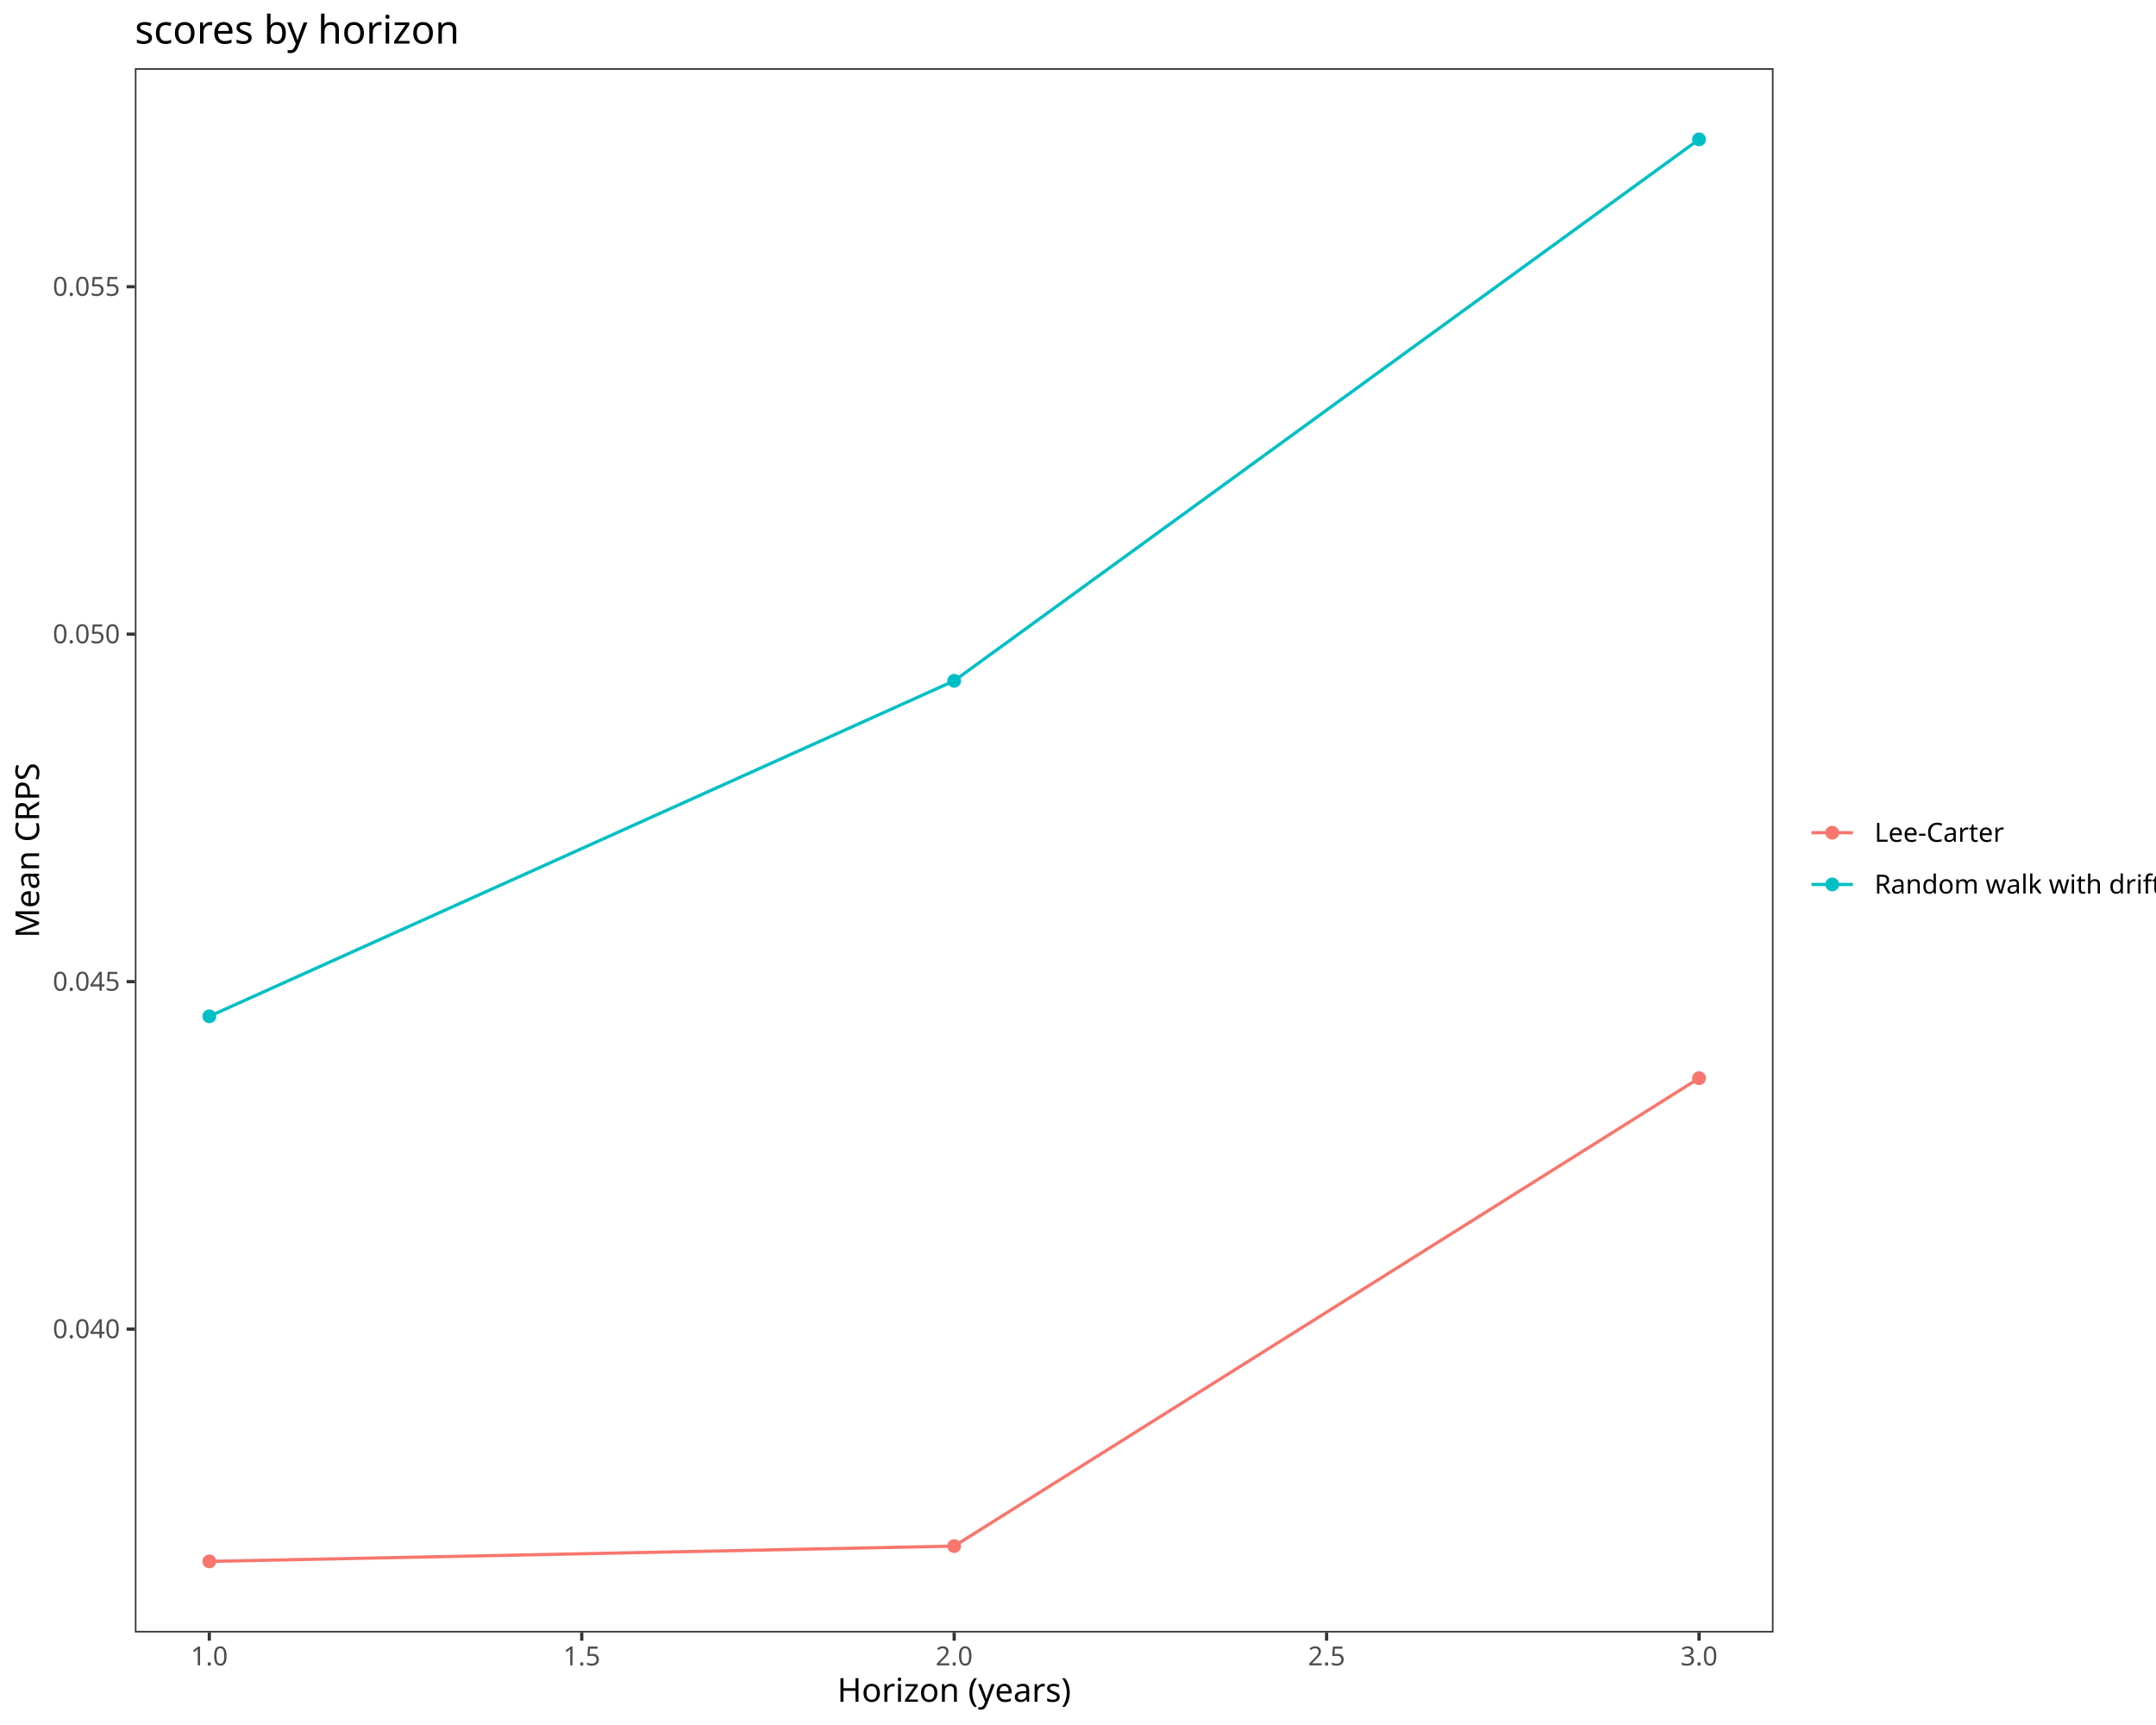
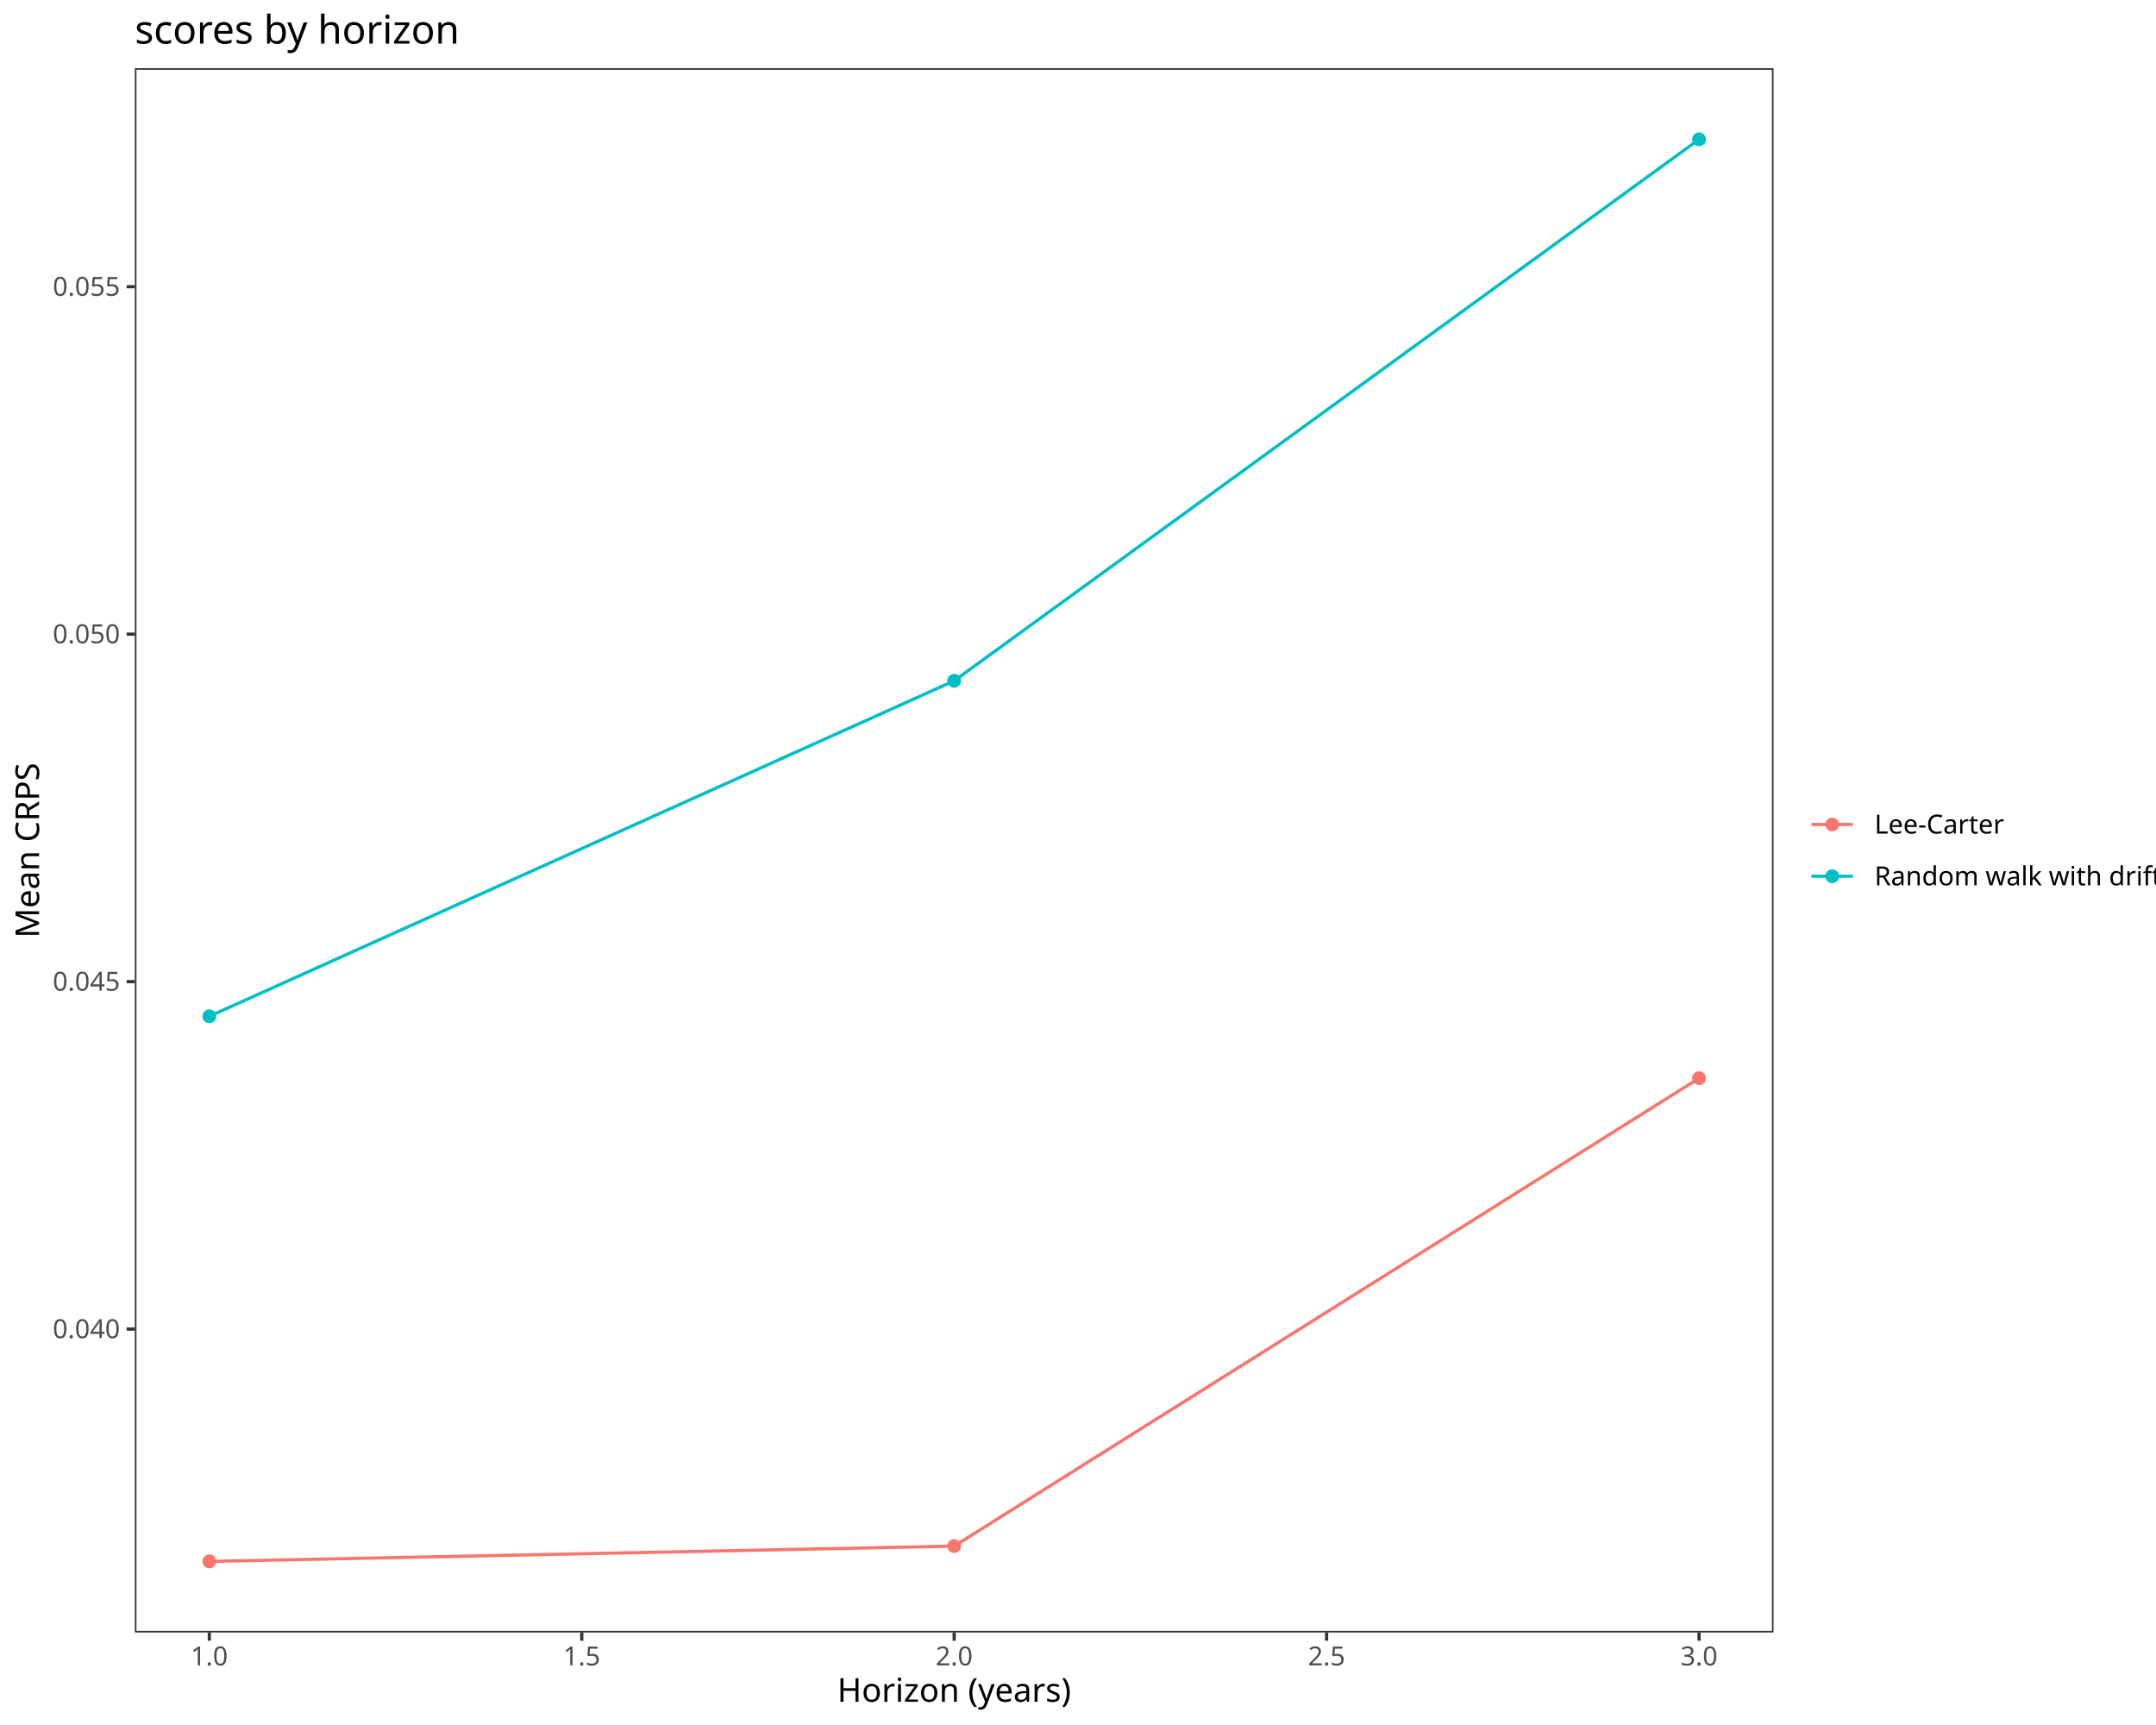
<svg xmlns="http://www.w3.org/2000/svg" class="svglite" data-engine-version="2.0" width="720.00pt" height="576.00pt" viewBox="0 0 720.00 576.00">
  <defs>
    <style type="text/css">
    .svglite line, .svglite polyline, .svglite polygon, .svglite path, .svglite rect, .svglite circle {
      fill: none;
      stroke: #000000;
      stroke-linecap: round;
      stroke-linejoin: round;
      stroke-miterlimit: 10.00;
    }
  </style>
  </defs>
  <rect width="100%" height="100%" style="stroke: none; fill: #FFFFFF;" />
  <defs>
    <clipPath id="cpMC4wMHw3MjAuMDB8MC4wMHw1NzYuMDA=">
      <rect x="0.00" y="0.00" width="720.00" height="576.00" />
    </clipPath>
  </defs>
  <g clip-path="url(#cpMC4wMHw3MjAuMDB8MC4wMHw1NzYuMDA=)">
    <rect x="0.00" y="0.00" width="720.00" height="576.00" style="stroke-width: 1.07; stroke: #FFFFFF; fill: #FFFFFF;" />
  </g>
  <defs>
    <clipPath id="cpNDUuMDN8NTkyLjI3fDIyLjc4fDU0NS4xMQ==">
      <rect x="45.03" y="22.78" width="547.25" height="522.33" />
    </clipPath>
  </defs>
  <g clip-path="url(#cpNDUuMDN8NTkyLjI3fDIyLjc4fDU0NS4xMQ==)">
    <rect x="45.03" y="22.78" width="547.25" height="522.33" style="stroke-width: 1.07; stroke: none; fill: #FFFFFF;" />
    <polyline points="69.90,521.37 318.65,516.26 567.40,360.02 " style="stroke-width: 1.07; stroke: #F8766D; stroke-linecap: butt;" />
    <polyline points="69.90,339.36 318.65,227.33 567.40,46.53 " style="stroke-width: 1.07; stroke: #00BFC4; stroke-linecap: butt;" />
    <circle cx="69.90" cy="339.36" r="1.95" style="stroke-width: 0.71; stroke: #00BFC4; fill: #00BFC4;" />
    <circle cx="318.65" cy="227.33" r="1.95" style="stroke-width: 0.71; stroke: #00BFC4; fill: #00BFC4;" />
    <circle cx="567.40" cy="46.53" r="1.95" style="stroke-width: 0.71; stroke: #00BFC4; fill: #00BFC4;" />
    <circle cx="69.90" cy="521.37" r="1.95" style="stroke-width: 0.71; stroke: #F8766D; fill: #F8766D;" />
    <circle cx="318.65" cy="516.26" r="1.95" style="stroke-width: 0.71; stroke: #F8766D; fill: #F8766D;" />
    <circle cx="567.40" cy="360.02" r="1.95" style="stroke-width: 0.71; stroke: #F8766D; fill: #F8766D;" />
    <rect x="45.03" y="22.78" width="547.25" height="522.33" style="stroke-width: 1.07; stroke: #333333;" />
  </g>
  <g clip-path="url(#cpMC4wMHw3MjAuMDB8MC4wMHw1NzYuMDA=)">
    <text x="40.10" y="446.83" text-anchor="end" style="font-size: 8.80px; fill: #4D4D4D; font-family: sans;" textLength="22.02px" lengthAdjust="spacingAndGlyphs">0.040</text>
    <text x="40.10" y="330.81" text-anchor="end" style="font-size: 8.80px; fill: #4D4D4D; font-family: sans;" textLength="22.02px" lengthAdjust="spacingAndGlyphs">0.045</text>
    <text x="40.10" y="214.79" text-anchor="end" style="font-size: 8.80px; fill: #4D4D4D; font-family: sans;" textLength="22.02px" lengthAdjust="spacingAndGlyphs">0.050</text>
    <text x="40.10" y="98.77" text-anchor="end" style="font-size: 8.80px; fill: #4D4D4D; font-family: sans;" textLength="22.02px" lengthAdjust="spacingAndGlyphs">0.055</text>
    <polyline points="42.29,443.81 45.03,443.81 " style="stroke-width: 1.07; stroke: #333333; stroke-linecap: butt;" />
    <polyline points="42.29,327.78 45.03,327.78 " style="stroke-width: 1.07; stroke: #333333; stroke-linecap: butt;" />
    <polyline points="42.29,211.76 45.03,211.76 " style="stroke-width: 1.07; stroke: #333333; stroke-linecap: butt;" />
    <polyline points="42.29,95.74 45.03,95.74 " style="stroke-width: 1.07; stroke: #333333; stroke-linecap: butt;" />
    <polyline points="69.90,547.85 69.90,545.11 " style="stroke-width: 1.07; stroke: #333333; stroke-linecap: butt;" />
    <polyline points="194.28,547.85 194.28,545.11 " style="stroke-width: 1.07; stroke: #333333; stroke-linecap: butt;" />
    <polyline points="318.65,547.85 318.65,545.11 " style="stroke-width: 1.07; stroke: #333333; stroke-linecap: butt;" />
    <polyline points="443.02,547.85 443.02,545.11 " style="stroke-width: 1.07; stroke: #333333; stroke-linecap: butt;" />
    <polyline points="567.40,547.85 567.40,545.11 " style="stroke-width: 1.07; stroke: #333333; stroke-linecap: butt;" />
    <text x="69.90" y="556.10" text-anchor="middle" style="font-size: 8.80px; fill: #4D4D4D; font-family: sans;" textLength="12.23px" lengthAdjust="spacingAndGlyphs">1.0</text>
    <text x="194.28" y="556.10" text-anchor="middle" style="font-size: 8.80px; fill: #4D4D4D; font-family: sans;" textLength="12.23px" lengthAdjust="spacingAndGlyphs">1.5</text>
    <text x="318.65" y="556.10" text-anchor="middle" style="font-size: 8.80px; fill: #4D4D4D; font-family: sans;" textLength="12.23px" lengthAdjust="spacingAndGlyphs">2.0</text>
    <text x="443.02" y="556.10" text-anchor="middle" style="font-size: 8.80px; fill: #4D4D4D; font-family: sans;" textLength="12.23px" lengthAdjust="spacingAndGlyphs">2.5</text>
    <text x="567.40" y="556.10" text-anchor="middle" style="font-size: 8.80px; fill: #4D4D4D; font-family: sans;" textLength="12.23px" lengthAdjust="spacingAndGlyphs">3.0</text>
    <text x="318.65" y="568.24" text-anchor="middle" style="font-size: 11.00px; font-family: sans;" textLength="75.20px" lengthAdjust="spacingAndGlyphs">Horizon (years)</text>
    <text transform="translate(13.05,283.95) rotate(-90)" text-anchor="middle" style="font-size: 11.00px; font-family: sans;" textLength="61.15px" lengthAdjust="spacingAndGlyphs">Mean CRPS</text>
-     <rect x="603.23" y="263.93" width="111.29" height="40.04" style="stroke-width: 1.07; stroke: none; fill: #FFFFFF;" />
-     <rect x="603.23" y="269.41" width="17.28" height="17.28" style="stroke-width: 1.07; stroke: none; fill: #FFFFFF;" />
-     <line x1="604.96" y1="278.05" x2="618.78" y2="278.05" style="stroke-width: 1.07; stroke: #F8766D; stroke-linecap: butt;" />
-     <circle cx="611.87" cy="278.05" r="1.95" style="stroke-width: 0.71; stroke: #F8766D; fill: #F8766D;" />
-     <rect x="603.23" y="286.69" width="17.28" height="17.28" style="stroke-width: 1.07; stroke: none; fill: #FFFFFF;" />
-     <line x1="604.96" y1="295.33" x2="618.78" y2="295.33" style="stroke-width: 1.07; stroke: #00BFC4; stroke-linecap: butt;" />
-     <circle cx="611.87" cy="295.33" r="1.95" style="stroke-width: 0.71; stroke: #00BFC4; fill: #00BFC4;" />
-     <text x="625.99" y="281.08" style="font-size: 8.80px; font-family: sans;" textLength="42.07px" lengthAdjust="spacingAndGlyphs">Lee-Carter</text>
-     <text x="625.99" y="298.36" style="font-size: 8.80px; font-family: sans;" textLength="88.53px" lengthAdjust="spacingAndGlyphs">Random walk with drift</text>
+     <rect x="603.23" y="266.67" width="111.29" height="34.56" style="stroke-width: 1.07; stroke: none; fill: #FFFFFF;" />
+     <rect x="603.23" y="266.67" width="17.28" height="17.28" style="stroke-width: 1.07; stroke: none; fill: #FFFFFF;" />
+     <line x1="604.96" y1="275.31" x2="618.78" y2="275.31" style="stroke-width: 1.07; stroke: #F8766D; stroke-linecap: butt;" />
+     <circle cx="611.87" cy="275.31" r="1.95" style="stroke-width: 0.71; stroke: #F8766D; fill: #F8766D;" />
+     <rect x="603.23" y="283.95" width="17.28" height="17.28" style="stroke-width: 1.07; stroke: none; fill: #FFFFFF;" />
+     <line x1="604.96" y1="292.59" x2="618.78" y2="292.59" style="stroke-width: 1.07; stroke: #00BFC4; stroke-linecap: butt;" />
+     <circle cx="611.87" cy="292.59" r="1.95" style="stroke-width: 0.71; stroke: #00BFC4; fill: #00BFC4;" />
+     <text x="625.99" y="278.34" style="font-size: 8.80px; font-family: sans;" textLength="42.07px" lengthAdjust="spacingAndGlyphs">Lee-Carter</text>
+     <text x="625.99" y="295.62" style="font-size: 8.80px; font-family: sans;" textLength="88.53px" lengthAdjust="spacingAndGlyphs">Random walk with drift</text>
    <text x="45.03" y="14.56" style="font-size: 13.20px; font-family: sans;" textLength="103.47px" lengthAdjust="spacingAndGlyphs">scores by horizon</text>
  </g>
</svg>
